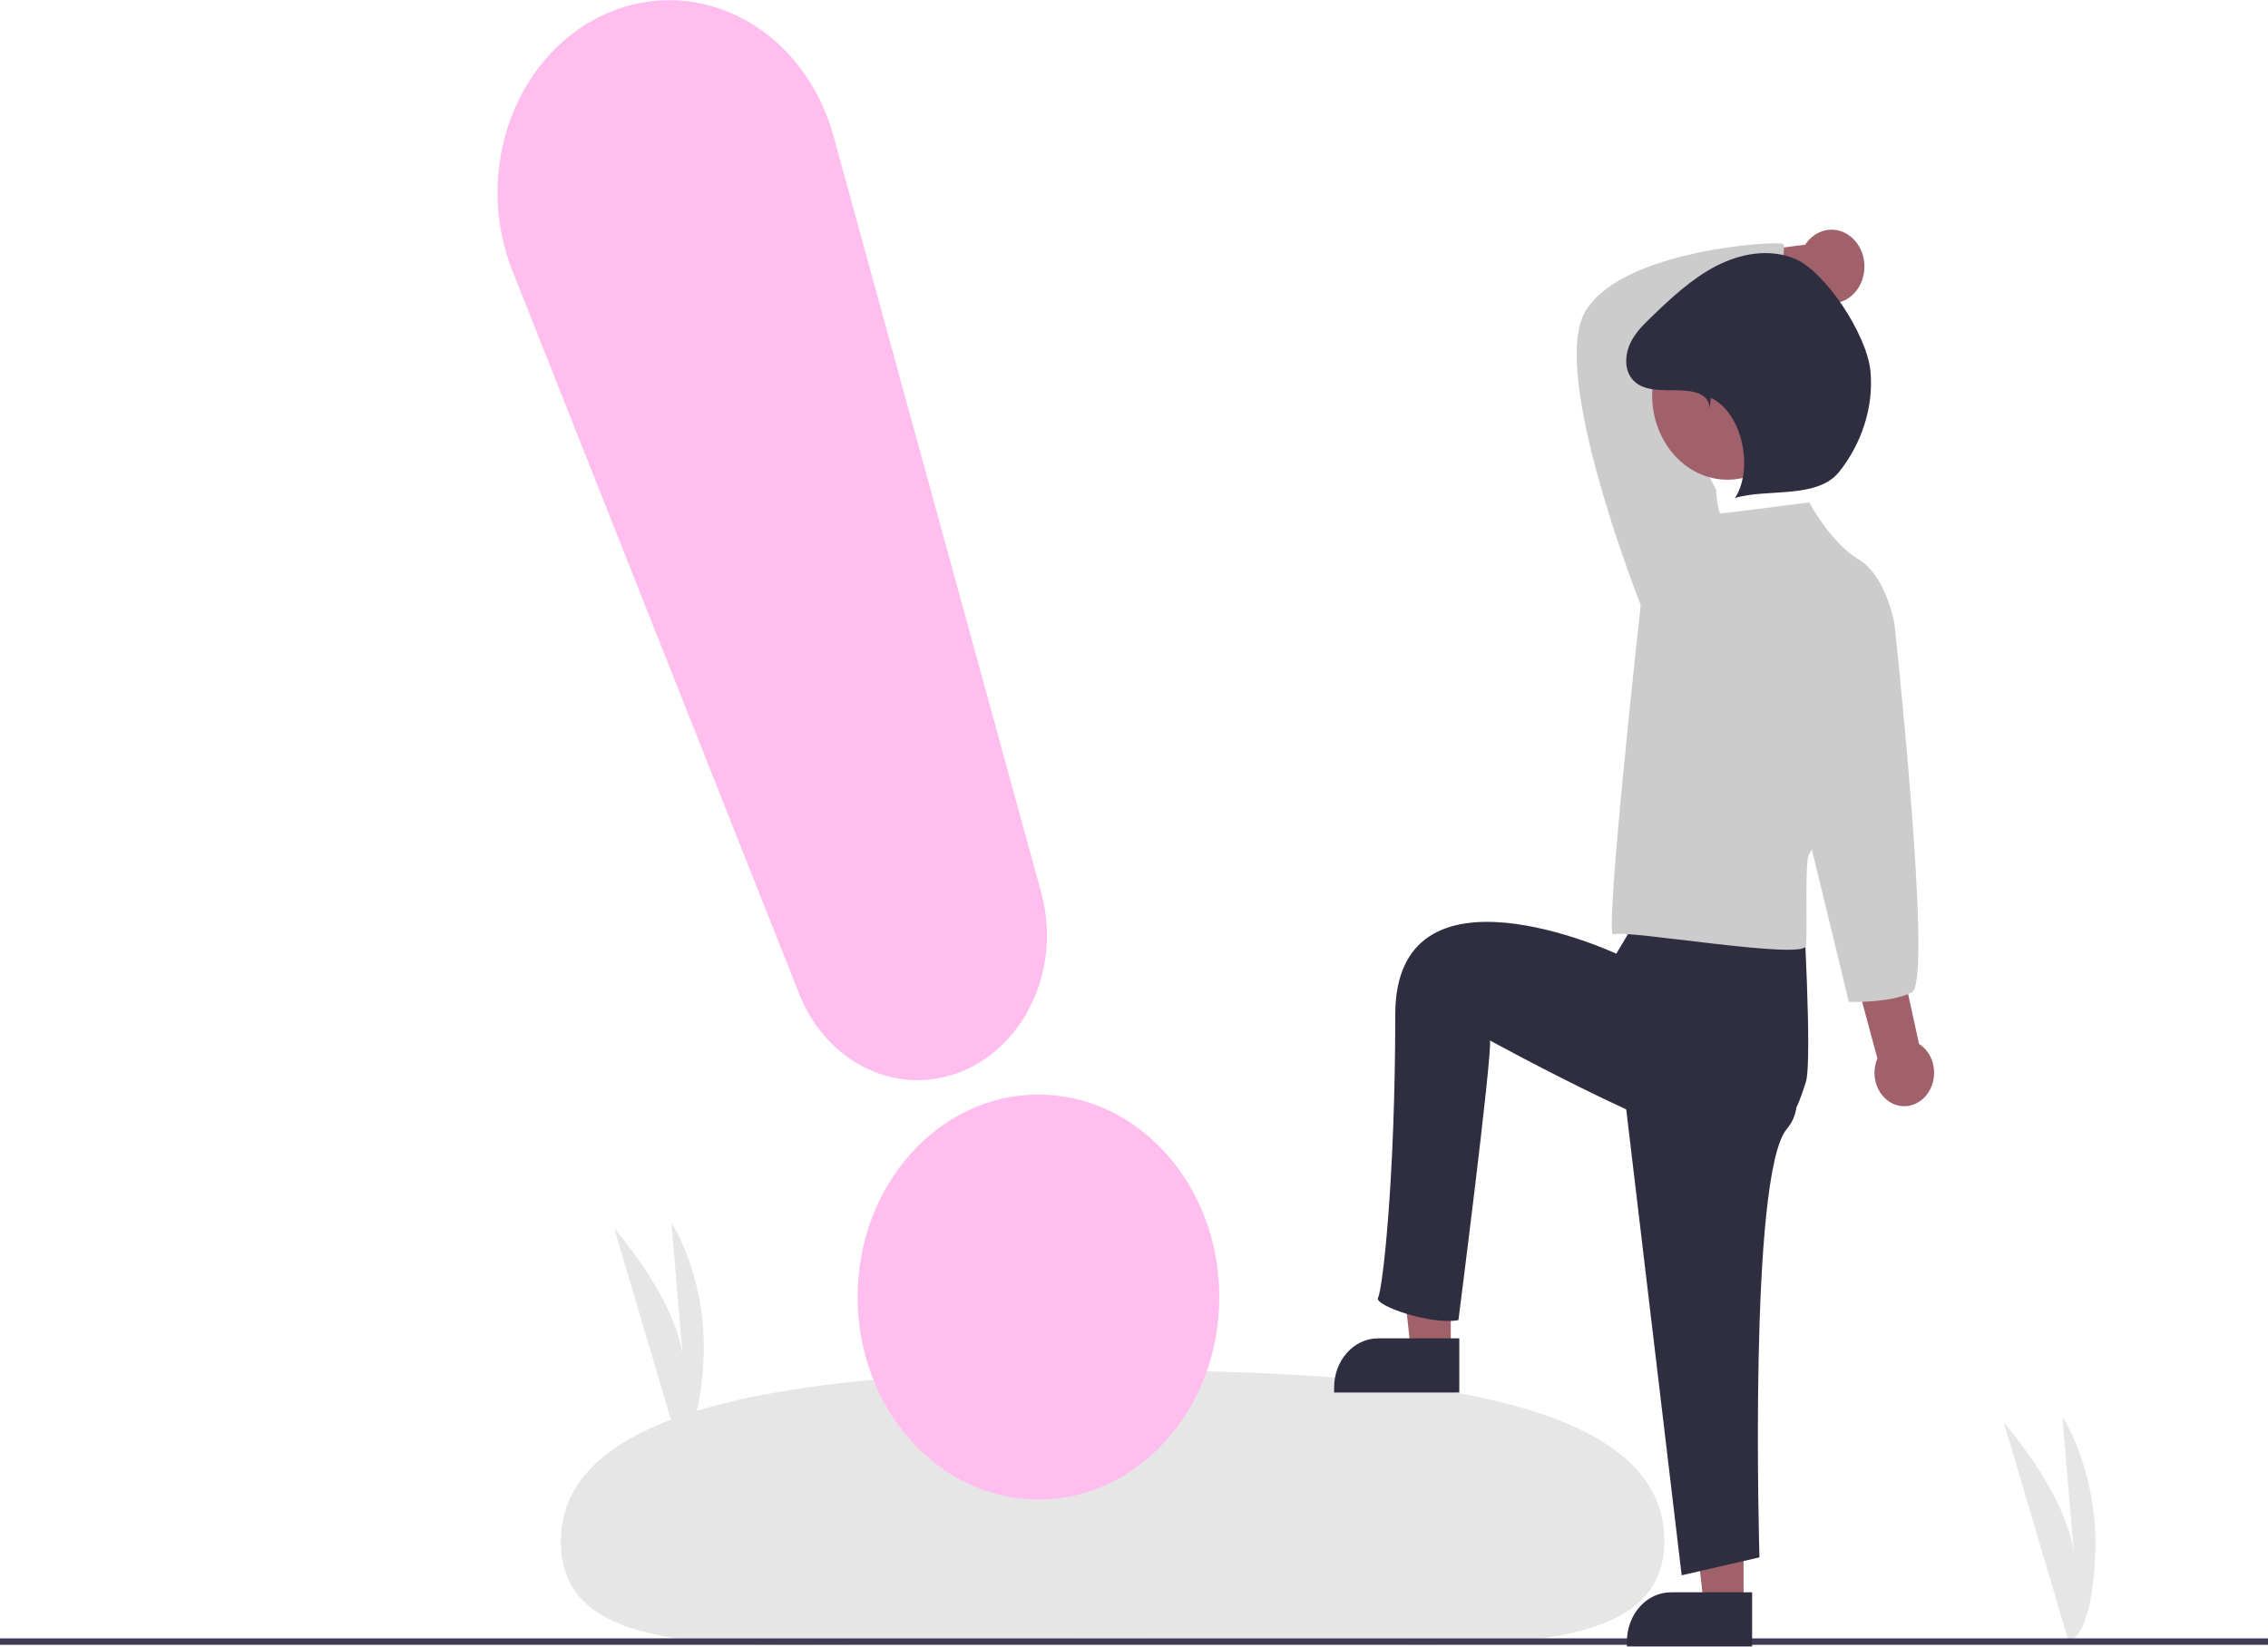
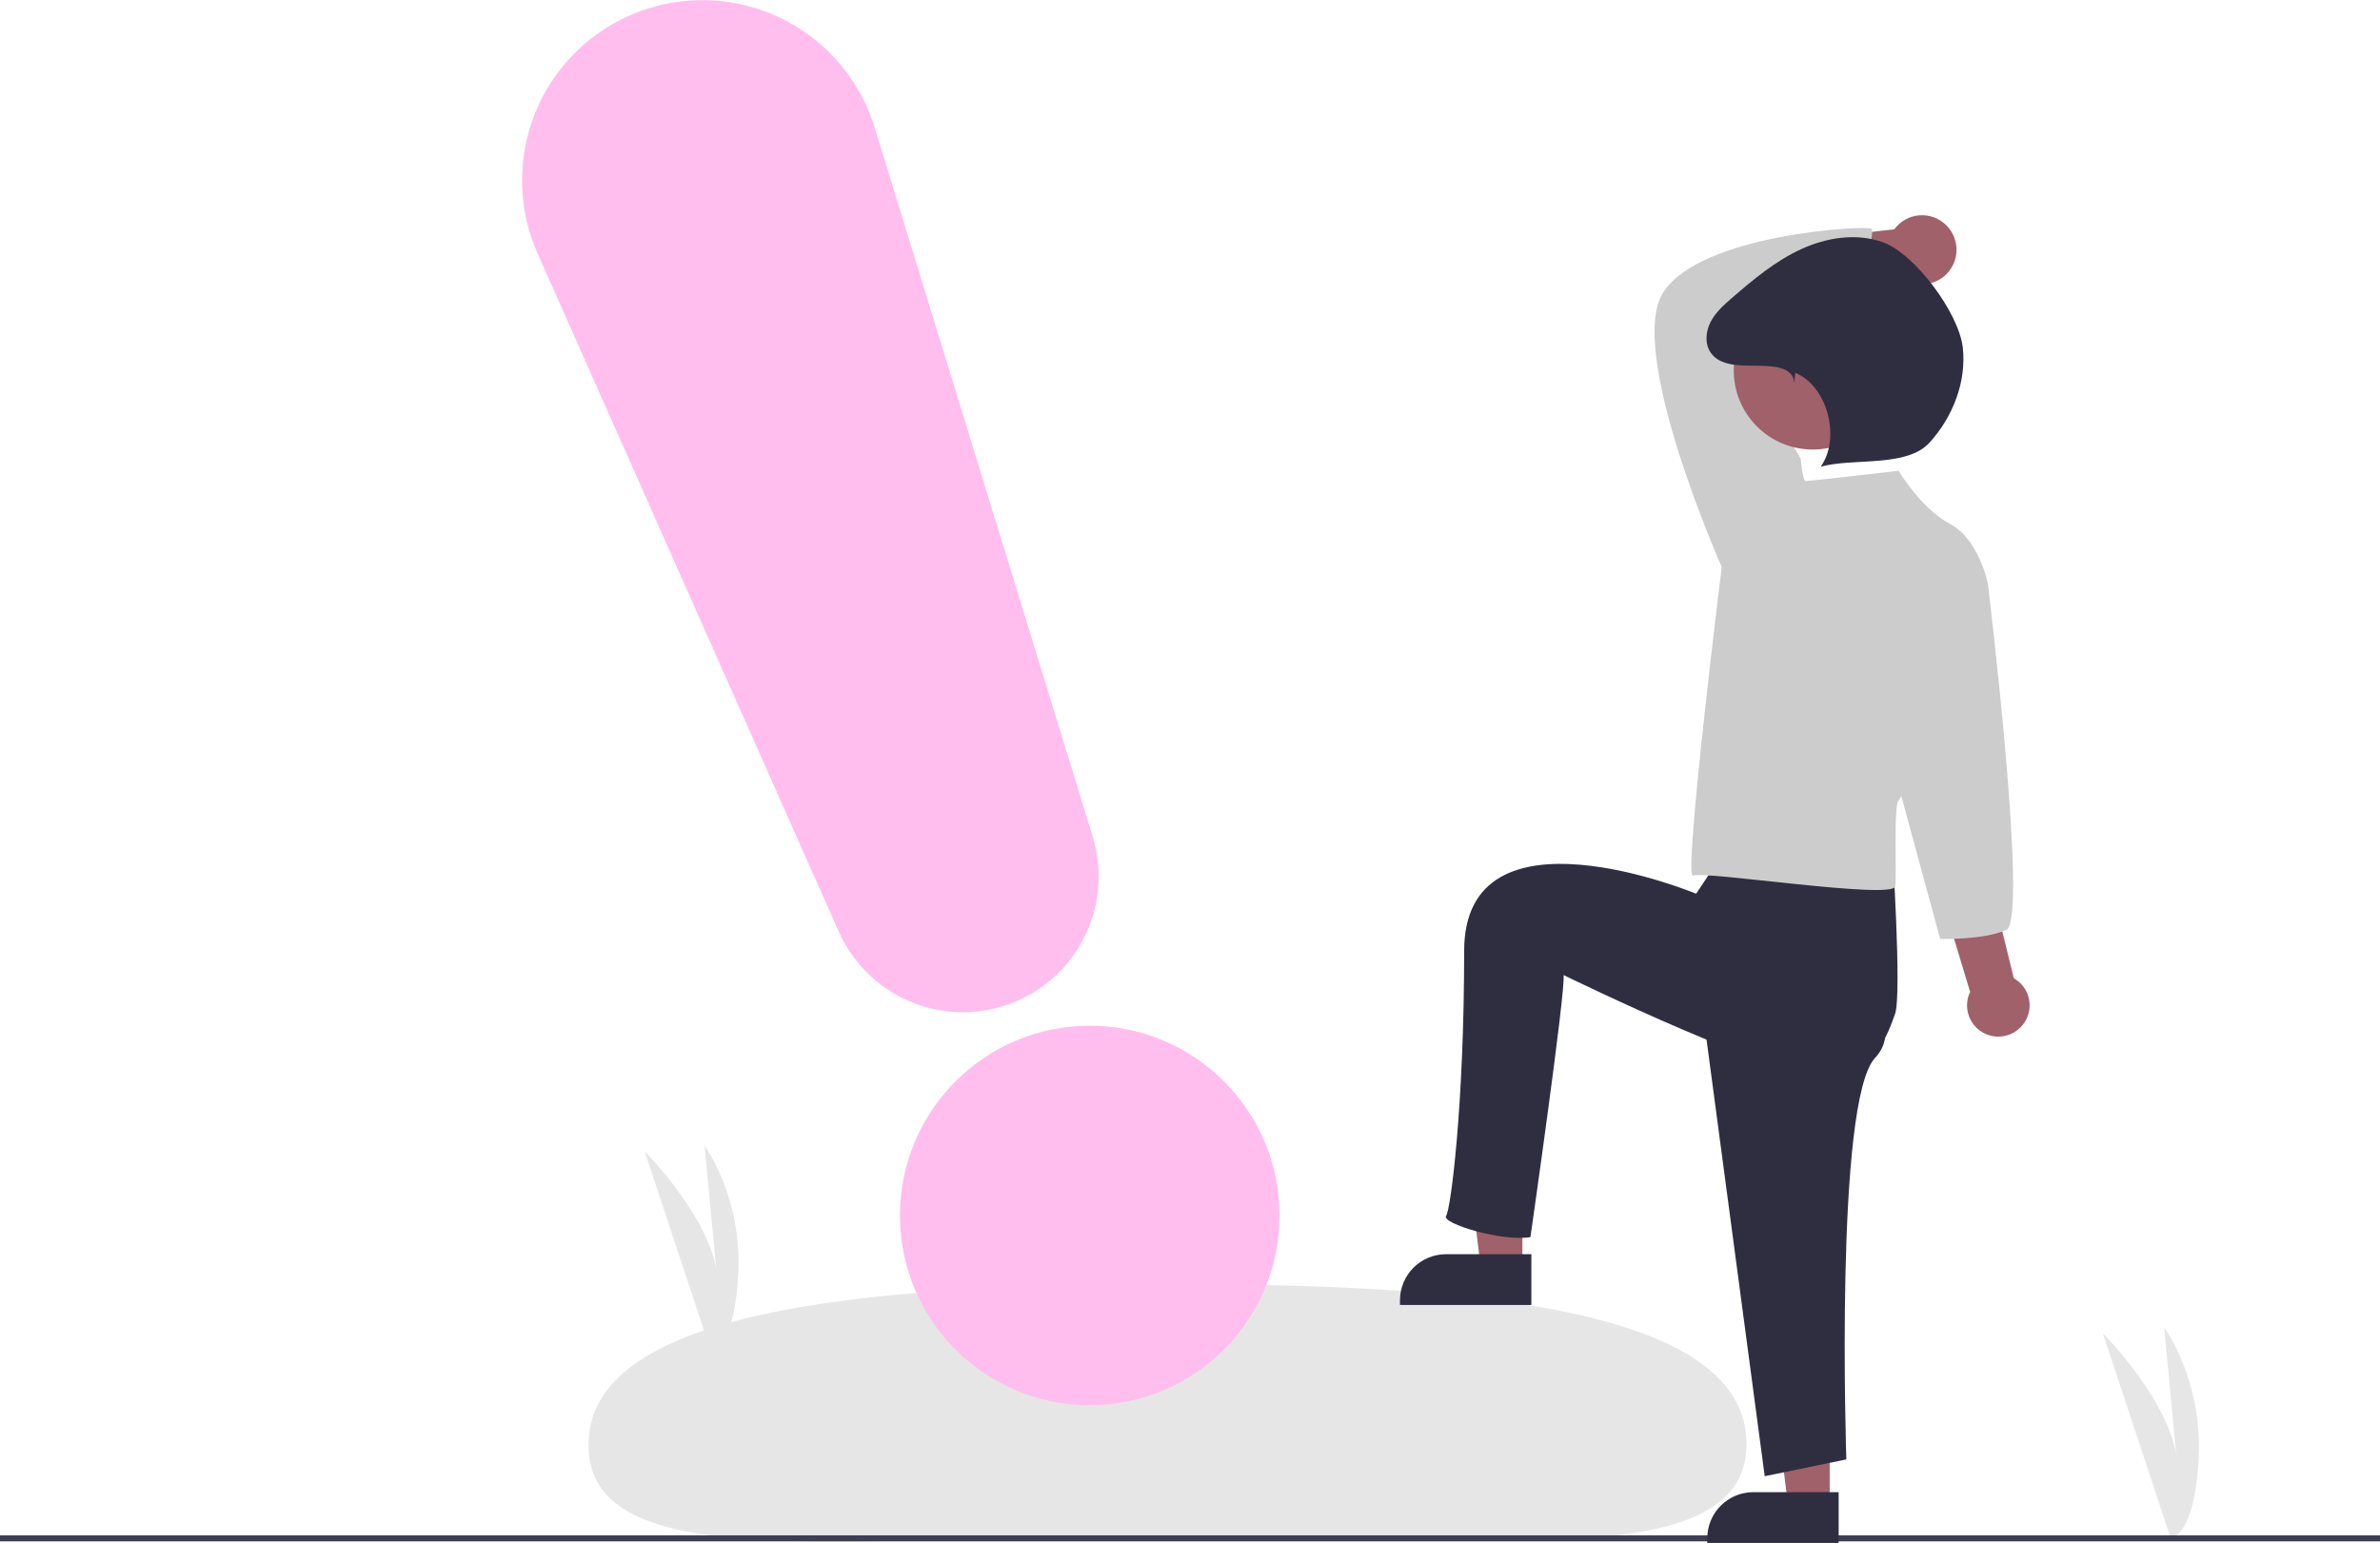
- <svg xmlns="http://www.w3.org/2000/svg" width="493" height="358" viewBox="0 0 493 358" fill="none">
-   <path d="M449.668 356.941L435.587 309.35C435.587 309.35 451.075 326.696 451.075 340.929L448.295 308.016C448.295 308.016 456.238 320.025 455.444 338.261C454.649 356.496 449.668 356.941 449.668 356.941Z" fill="#E6E6E6" />
-   <path d="M147.289 313.607L133.547 267.16C133.547 267.16 148.662 284.089 148.662 297.98L145.949 265.858C145.949 265.858 153.701 277.578 152.926 295.376C152.151 313.173 147.289 313.607 147.289 313.607Z" fill="#E6E6E6" />
-   <path d="M361.778 335.041C361.802 365.594 307.695 356.196 241.455 356.26C175.216 356.324 121.927 365.826 121.904 335.272C121.88 304.719 175.967 298.021 242.207 297.957C308.446 297.893 361.754 304.487 361.778 335.041Z" fill="#E6E6E6" />
-   <path d="M493 356.242H0V357.64H493V356.242Z" fill="#3F3D56" />
-   <path d="M315.355 293.778H306.695L302.574 256.367H315.355V293.778Z" fill="#A0616A" />
-   <path d="M299.548 291.007H317.211V302.784H289.994V301.707C289.994 298.869 291.001 296.147 292.793 294.141C294.584 292.134 297.014 291.007 299.548 291.007Z" fill="#2F2E41" />
-   <path d="M379.008 348.993H370.349L366.227 311.583H379.008V348.993Z" fill="#A0616A" />
-   <path d="M363.201 346.223H380.864V358H353.647V356.923C353.647 354.085 354.654 351.363 356.446 349.357C358.237 347.35 360.667 346.223 363.201 346.223Z" fill="#2F2E41" />
-   <path d="M418.953 237.854C419.552 237.041 419.984 236.09 420.22 235.07C420.455 234.049 420.488 232.983 420.315 231.947C420.143 230.91 419.77 229.929 419.222 229.072C418.675 228.214 417.966 227.502 417.146 226.985L397.033 135.22L384.173 141.417L408.096 230.146C407.411 231.746 407.274 233.572 407.712 235.278C408.149 236.984 409.129 238.451 410.468 239.401C411.806 240.351 413.409 240.718 414.973 240.433C416.537 240.148 417.953 239.23 418.953 237.854Z" fill="#A0616A" />
-   <path d="M403.266 52.395C402.549 51.554 401.675 50.9 400.707 50.479C399.739 50.057 398.701 49.879 397.664 49.956C396.628 50.032 395.62 50.363 394.71 50.923C393.8 51.484 393.011 52.261 392.398 53.2L361.267 57.203L366.003 70.651L394.315 64.717C395.792 65.765 397.56 66.17 399.286 65.855C401.011 65.541 402.574 64.528 403.677 63.009C404.781 61.49 405.348 59.571 405.273 57.614C405.197 55.658 404.483 53.801 403.266 52.395Z" fill="#A0616A" />
-   <path d="M351.965 228.337L365.549 342.525L382.457 338.626C382.457 338.626 379.97 255.466 388.424 245.441C396.878 235.416 377.551 217.853 377.551 217.853L351.965 228.337Z" fill="#2F2E41" />
-   <path d="M357.581 196.885L351.34 207.369C351.34 207.369 303.289 185.004 303.289 220.649C303.289 256.294 300.539 280.484 299.544 282.155C298.55 283.826 311.05 288.162 317.018 287.048C317.018 287.048 324.38 229.582 323.882 226.24C323.882 226.24 371.019 252.124 379.97 249.896C388.921 247.669 391.036 239.782 392.528 235.327C394.02 230.871 391.904 195.487 391.904 195.487L362.068 185.289L357.581 196.885Z" fill="#2F2E41" />
-   <path d="M358.423 133.939L356.644 131.548C356.644 131.548 336.722 81.345 344.549 67.798C352.375 54.251 386.527 52.259 387.594 53.056C388.662 53.853 385.045 64.199 387.535 68.98C387.535 68.98 361.079 75.404 359.301 76.201C357.522 76.998 373.009 106.446 373.009 106.446L371.23 124.376L358.423 133.939Z" fill="#CCCCCC" />
-   <path d="M393.286 109.236C393.286 109.236 374.787 111.626 374.076 111.626C373.364 111.626 373.009 106.446 373.009 106.446L356.644 131.548C356.644 131.548 348.582 204.371 350.716 203.175C352.851 201.98 392.219 208.845 392.575 205.658C392.931 202.47 392.219 186.532 393.286 185.736C394.354 184.939 411.785 135.532 411.785 135.532C411.785 135.532 410.006 125.173 403.959 121.587C397.911 118.001 393.286 109.236 393.286 109.236Z" fill="#CCCCCC" />
-   <path d="M406.093 128.759L411.785 135.532C411.785 135.532 420.243 213.366 415.618 215.756C410.993 218.147 401.889 217.853 401.889 217.853L392.931 180.954L406.093 128.759Z" fill="#CCCCCC" />
-   <path d="M375.51 104.307C384.553 104.307 391.884 96.096 391.884 85.967C391.884 75.839 384.553 67.628 375.51 67.628C366.467 67.628 359.135 75.839 359.135 85.967C359.135 96.096 366.467 104.307 375.51 104.307Z" fill="#A0616A" />
-   <path d="M371.668 88.829C371.446 85.024 367.16 84.893 363.755 84.857C360.351 84.821 356.28 84.957 354.354 81.813C353.081 79.735 353.324 76.85 354.376 74.622C355.427 72.395 357.157 70.681 358.859 69.033C363.254 64.777 367.782 60.555 373.058 57.831C378.334 55.107 384.516 54.007 389.987 56.193C396.708 58.879 405.794 72.706 406.578 80.65C407.363 88.594 404.528 96.692 399.75 102.629C394.972 108.565 384.035 106.17 377.153 108.282C381.337 101.649 378.579 89.597 371.876 86.5L371.668 88.829Z" fill="#2F2E41" />
-   <path d="M225.733 326.049C247.442 326.049 265.041 306.338 265.041 282.023C265.041 257.709 247.442 237.998 225.733 237.998C204.023 237.998 186.424 257.709 186.424 282.023C186.424 306.338 204.023 326.049 225.733 326.049Z" fill="#FFBEED" />
-   <path d="M199.482 234.871C194.034 234.871 188.703 233.103 184.133 229.78C179.564 226.457 175.953 221.723 173.736 216.149L111.361 58.824C109.295 53.613 108.202 47.983 108.15 42.282C108.098 36.58 109.087 30.926 111.058 25.669C113.028 20.411 115.938 15.66 119.608 11.708C123.278 7.756 127.631 4.687 132.399 2.688C137.167 0.69 142.25 -0.196 147.335 0.087C152.42 0.369 157.399 1.814 161.968 4.331C166.536 6.848 170.596 10.385 173.899 14.724C177.202 19.064 179.678 24.114 181.174 29.564L226.341 194.102C227.634 198.811 227.923 203.795 227.184 208.652C226.446 213.51 224.7 218.105 222.088 222.07C219.476 226.035 216.07 229.258 212.144 231.481C208.218 233.704 203.881 234.865 199.482 234.871Z" fill="#FFBEED" />
+ <svg xmlns="http://www.w3.org/2000/svg" id="ad6b5295-7ebf-4dc3-a7a8-a4a4b8d35fca" data-name="Layer 1" width="790" height="512.208" viewBox="0 0 790 512.208">
+   <path d="M925.563,704.589,903,636.498s24.818,24.818,24.818,45.182l-4.455-47.091s12.727,17.182,11.455,43.273S925.563,704.589,925.563,704.589Z" transform="translate(-205 -193.896)" fill="#e6e6e6" />
+   <path d="M441.021,642.589,419,576.135s24.222,24.222,24.222,44.096l-4.347-45.959s12.421,16.769,11.179,42.232S441.021,642.589,441.021,642.589Z" transform="translate(-205 -193.896)" fill="#e6e6e6" />
+   <path d="M784.726,673.255c.038,43.715-86.665,30.268-192.809,30.36s-191.536,13.687-191.573-30.028,86.633-53.297,192.777-53.389S784.688,629.54,784.726,673.255Z" transform="translate(-205 -193.896)" fill="#e6e6e6" />
+   <rect y="509.693" width="790" height="2" fill="#3f3d56" />
+   <polygon points="505.336 420.322 491.459 420.322 484.855 366.797 505.336 366.797 505.336 420.322" fill="#a0616a" />
+   <path d="M480.006,416.357H508.31a0,0,0,0,1,0,0V433.208a0,0,0,0,1,0,0H464.697a0,0,0,0,1,0,0v-1.541A15.309,15.309,0,0,1,480.006,416.357Z" fill="#2f2e41" />
+   <polygon points="607.336 499.322 593.459 499.322 586.855 445.797 607.336 445.797 607.336 499.322" fill="#a0616a" />
+   <path d="M582.006,495.357H610.31a0,0,0,0,1,0,0V512.208a0,0,0,0,1,0,0H566.697a0,0,0,0,1,0,0v-1.541A15.309,15.309,0,0,1,582.006,495.357Z" fill="#2f2e41" />
+   <path d="M876.345,534.205A10.316,10.316,0,0,0,873.449,518.654l-32.23-131.293L820.611,396.228l38.335,126.949a10.372,10.372,0,0,0,17.398,11.028Z" transform="translate(-205 -193.896)" fill="#a0616a" />
+   <path d="M851.208,268.86a11.382,11.382,0,0,0-17.415,1.152l-49.885,5.727,7.589,19.241,45.368-8.491a11.444,11.444,0,0,0,14.344-17.63Z" transform="translate(-205 -193.896)" fill="#a0616a" />
+   <path d="M769,520.589l21.768,163.374,27.093-5.578s-3.984-118.982,9.562-133.325S810,505.589,810,505.589Z" transform="translate(-205 -193.896)" fill="#2f2e41" />
+   <path d="M778,475.589l-10,15s-77-31.999-77,19-4.406,85.609-6,88,18.438,8.594,28,7c0,0,11.797-82.219,11-87,0,0,75.534,37.033,89.877,33.846S831.609,536.964,834,530.589s-1-57-1-57l-47.81-14.59Z" transform="translate(-205 -193.896)" fill="#2f2e41" />
+   <path d="M779.349,385.529l-2.85-3.42s-31.924-71.828-19.382-91.21,67.268-22.233,68.978-21.092-4.085,15.943-.094,22.784c0,0-42.394,9.191-45.244,10.331s21.966,43.274,21.966,43.274l-2.85,25.653Z" transform="translate(-205 -193.896)" fill="#ccc" />
+   <path d="M835.215,350.185S805.572,353.605,804.432,353.605s-1.71-7.411-1.71-7.411l-26.223,35.914S763.58,486.299,767,484.589s66.505,8.112,67.075,3.551-.57-27.363,1.14-28.503,29.643-71.828,29.643-71.828-2.85-14.822-12.541-19.952S835.215,350.185,835.215,350.185Z" transform="translate(-205 -193.896)" fill="#ccc" />
+   <path d="M855.738,378.118l9.121,9.691S878.411,499.169,871,502.589s-22,3-22,3l-14.355-52.793Z" transform="translate(-205 -193.896)" fill="#ccc" />
+   <circle cx="601.73" cy="122.998" r="26.239" fill="#a0616a" />
+   <path d="M800.573,320.988c-.354-5.444-7.223-5.631-12.679-5.683s-11.978.143-15.065-4.355c-2.04-2.973-1.65-7.1.035-10.288s4.458-5.639,7.185-7.997c7.041-6.089,14.298-12.129,22.752-16.027s18.36-5.472,27.128-2.344c10.77,3.843,25.329,23.626,26.587,34.992s-3.285,22.953-10.942,31.446-25.182,5.066-36.211,8.088c6.705-9.49,2.285-26.733-8.456-31.164Z" transform="translate(-205 -193.896)" fill="#2f2e41" />
+   <circle cx="361.722" cy="403.505" r="62.989" fill="#ffbeed" />
+   <path d="M524.656,529.936a45.159,45.159,0,0,1-41.255-26.786L383.449,278.058a59.83,59.83,0,1,1,111.87-41.864l72.377,235.412a45.08,45.08,0,0,1-43.04,58.33Z" transform="translate(-205 -193.896)" fill="#ffbeed" />
</svg>
